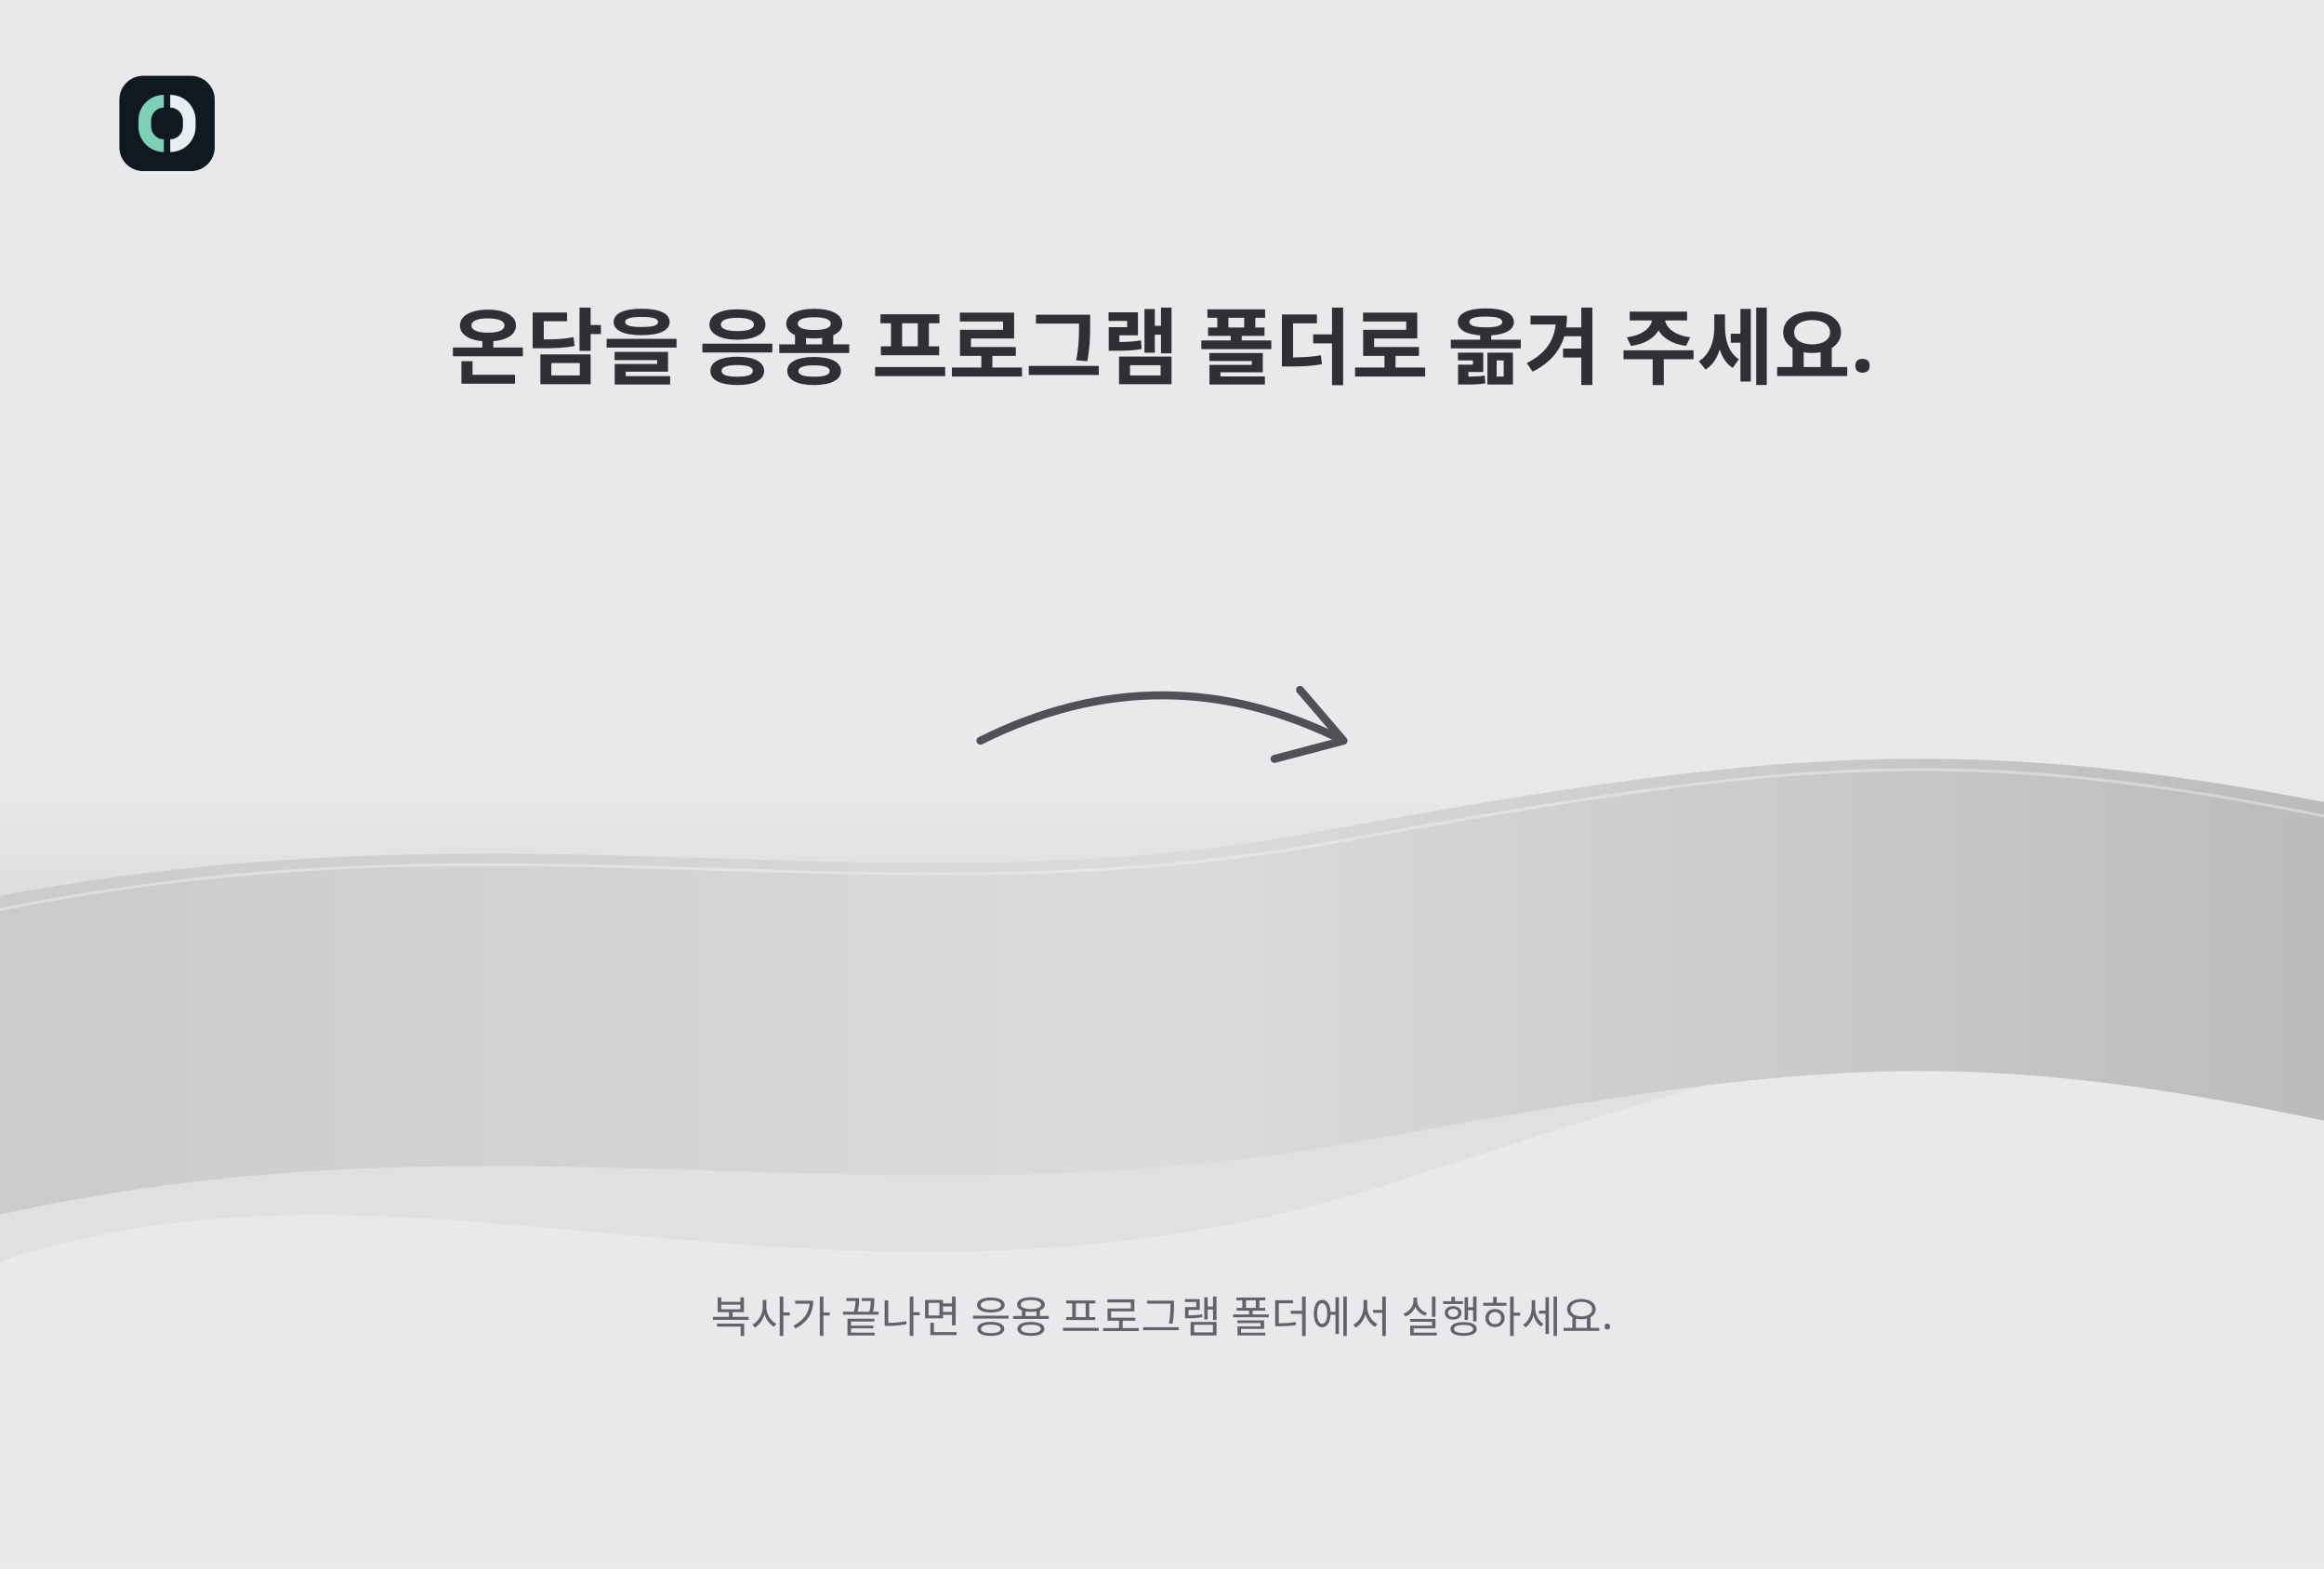
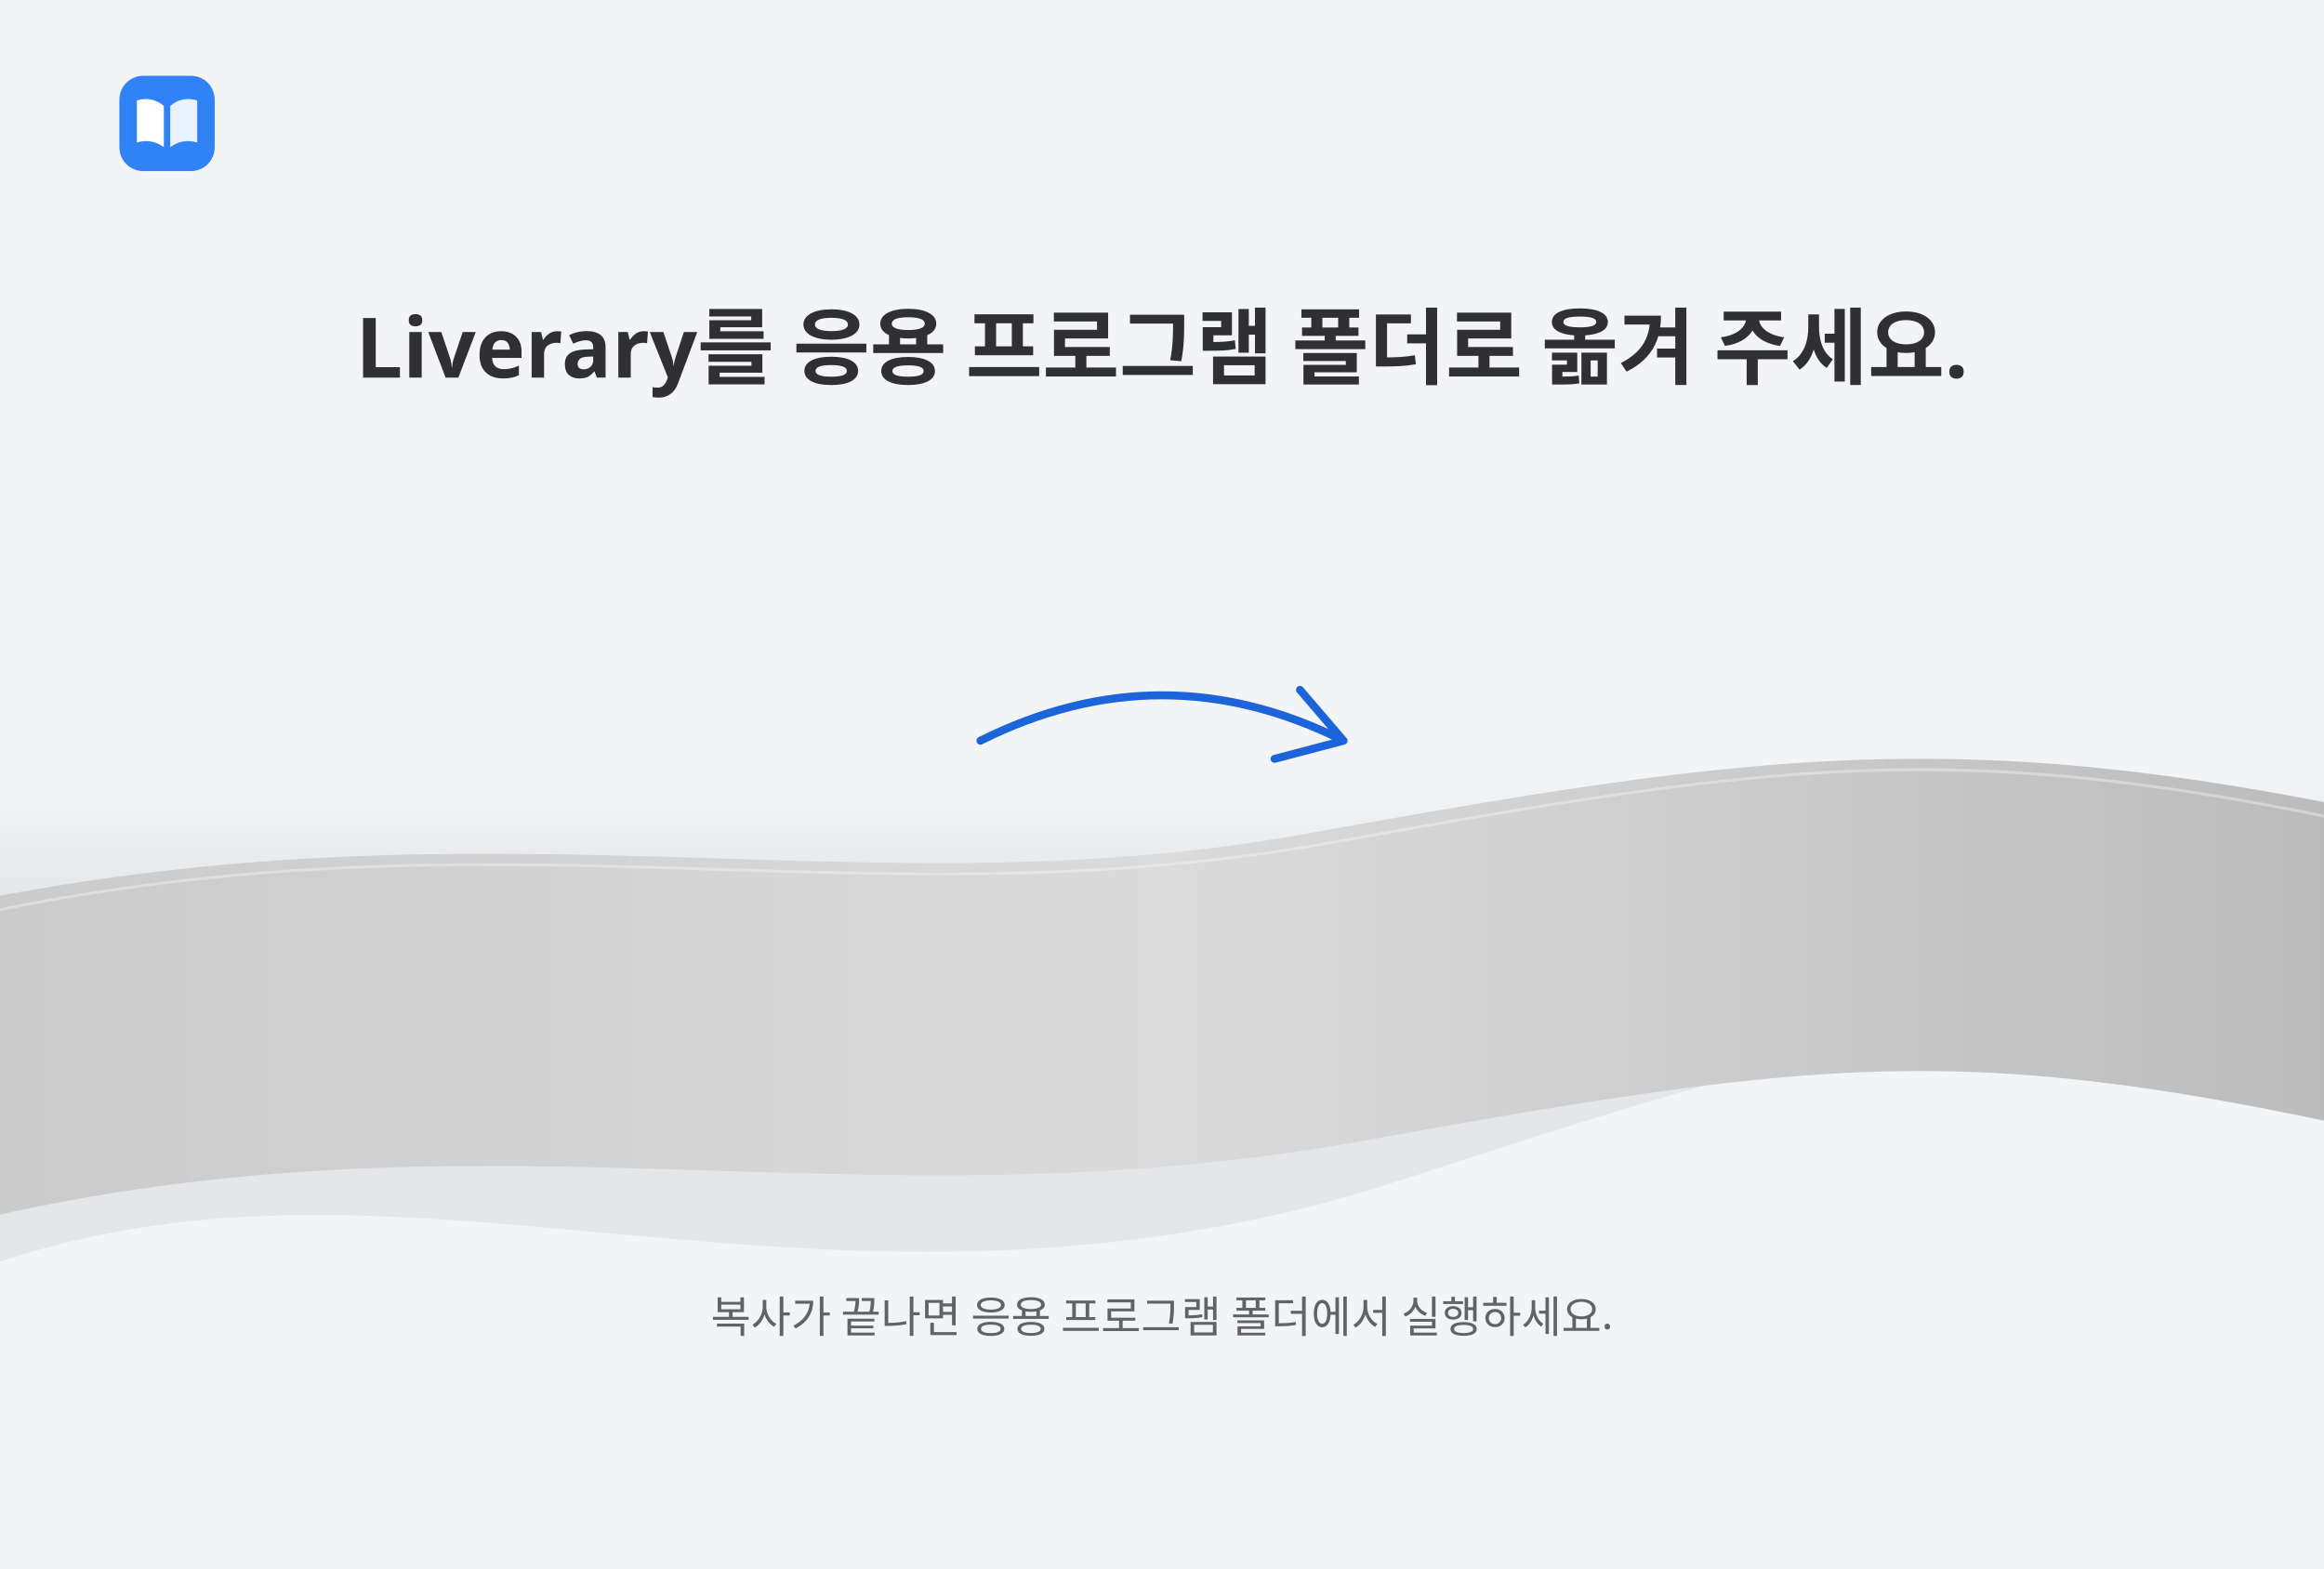
<svg xmlns="http://www.w3.org/2000/svg" width="1280" height="864" viewBox="0 0 640 432">
  <defs>
    <linearGradient id="veil" x1="0" y1="0" x2="0" y2="1">
      <stop stop-color="#B7B7B7" stop-opacity="0" />
      <stop offset=".55" stop-color="#A5A5A5" stop-opacity=".24" />
      <stop offset="1" stop-color="#D1D1D1" stop-opacity=".4" />
    </linearGradient>
    <linearGradient id="silk" x1="0" y1="0" x2="1" y2="0">
      <stop stop-color="#C8C8C8" />
      <stop offset=".5" stop-color="#DBDBDB" />
      <stop offset="1" stop-color="#B5B5B5" />
    </linearGradient>
  </defs>
-   <rect width="640" height="432" fill="#E9E9EB" />
+   <rect width="640" height="432" fill="#F2F4F6" />
  <path d="M-60 293C95 220 214 304 362 256S559 191 707 257" stroke="url(#veil)" stroke-width="146" fill="none" opacity="1" stroke-linecap="round" stroke-linejoin="round" />
  <path d="M-60 306C113 252 223 298 367 272S553 242 707 280" stroke="url(#silk)" stroke-width="86" fill="none" opacity="1" stroke-linecap="round" stroke-linejoin="round" />
  <path d="M-60 266C113 212 223 258 367 232S553 202 707 240" stroke="#F5F5F5" stroke-width="0.8" fill="none" opacity="0.42" stroke-linecap="round" stroke-linejoin="round" />
  <svg x="32" y="20" width="28" height="28" viewBox="0 0 128 128">
-     <rect x="4" y="4" width="120" height="120" rx="30" fill="#101820" />
-     <path d="M60 28C42.3 28 28 42.3 28 60V68C28 85.7 42.3 100 60 100V84C51.2 84 44 76.8 44 68V60C44 51.2 51.2 44 60 44Z" fill="#7dcfb6" />
-     <path d="M68 28C85.7 28 100 42.3 100 60V68C100 85.7 85.7 100 68 100V84C76.8 84 84 76.8 84 68V60C84 51.2 76.8 44 68 44Z" fill="#e5eef1" />
+     <rect x="4" y="4" width="120" height="120" rx="30" fill="#3182f6" />
+     <path d="M26 35C39 31 51 34 60 42V94C51 87 39 84 26 88V35Z" fill="#ffffff" />
+     <path d="M68 42C77 34 89 31 102 35V88C89 84 77 87 68 94V42Z" fill="#e8f3ff" />
  </svg>
-   <text x="320" y="104" fill="#303034" font-family="Apple SD Gothic Neo, Malgun Gothic, sans-serif" font-size="23" font-weight="700" text-anchor="middle">온담을 응용 프로그램 폴더로 옮겨 주세요.</text>
-   <path d="M270 204Q320 179 370 204M358 190L370 204L351 209" stroke="#505057" stroke-width="2.2" fill="none" opacity="1" stroke-linecap="round" stroke-linejoin="round" />
-   <text x="320" y="367" fill="#626269" font-family="Apple SD Gothic Neo, Malgun Gothic, sans-serif" font-size="12" font-weight="400" text-anchor="middle">복사가 끝나면 응용 프로그램 폴더에서 실행하세요.</text>
+   <text x="320" y="104" fill="#303034" font-family="Pretendard, Apple SD Gothic Neo, Malgun Gothic, sans-serif" font-size="23" font-weight="700" text-anchor="middle">Liverary를 응용 프로그램 폴더로 옮겨 주세요.</text>
+   <path d="M270 204Q320 179 370 204M358 190L370 204L351 209" stroke="#1B64DA" stroke-width="2.2" fill="none" opacity="1" stroke-linecap="round" stroke-linejoin="round" />
+   <text x="320" y="367" fill="#626269" font-family="Pretendard, Apple SD Gothic Neo, Malgun Gothic, sans-serif" font-size="12" font-weight="400" text-anchor="middle">복사가 끝나면 응용 프로그램 폴더에서 실행하세요.</text>
</svg>
